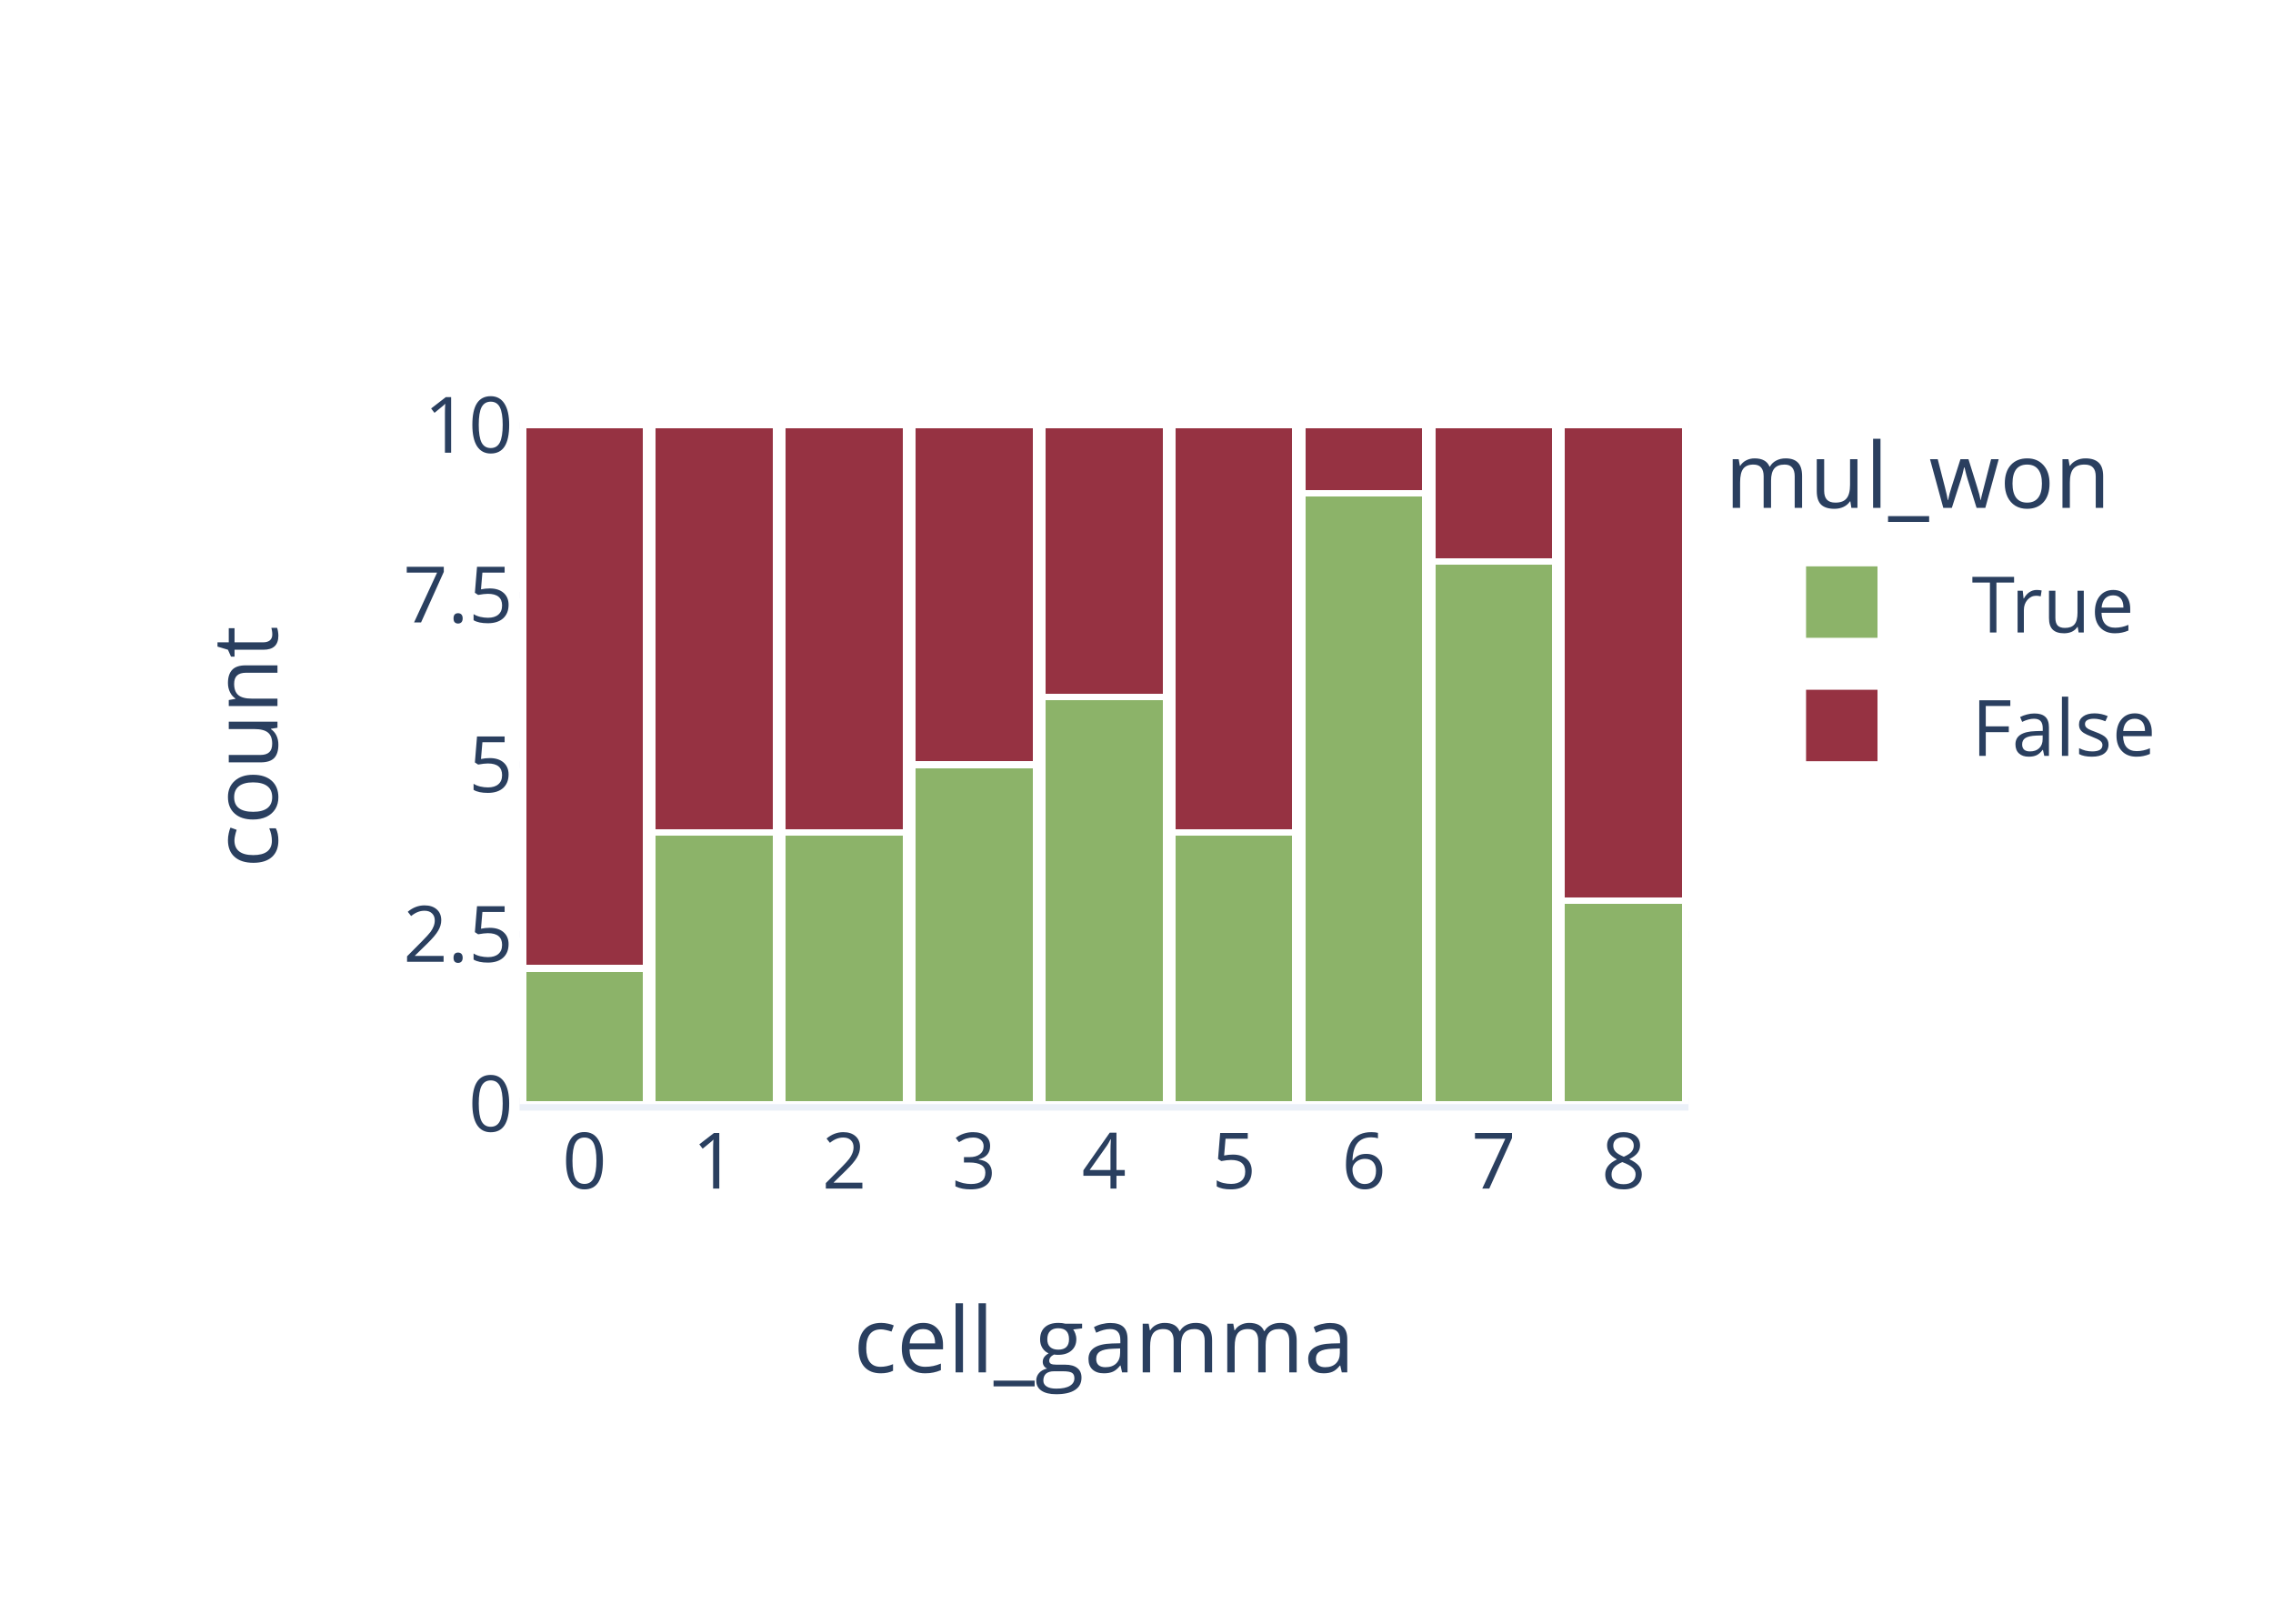
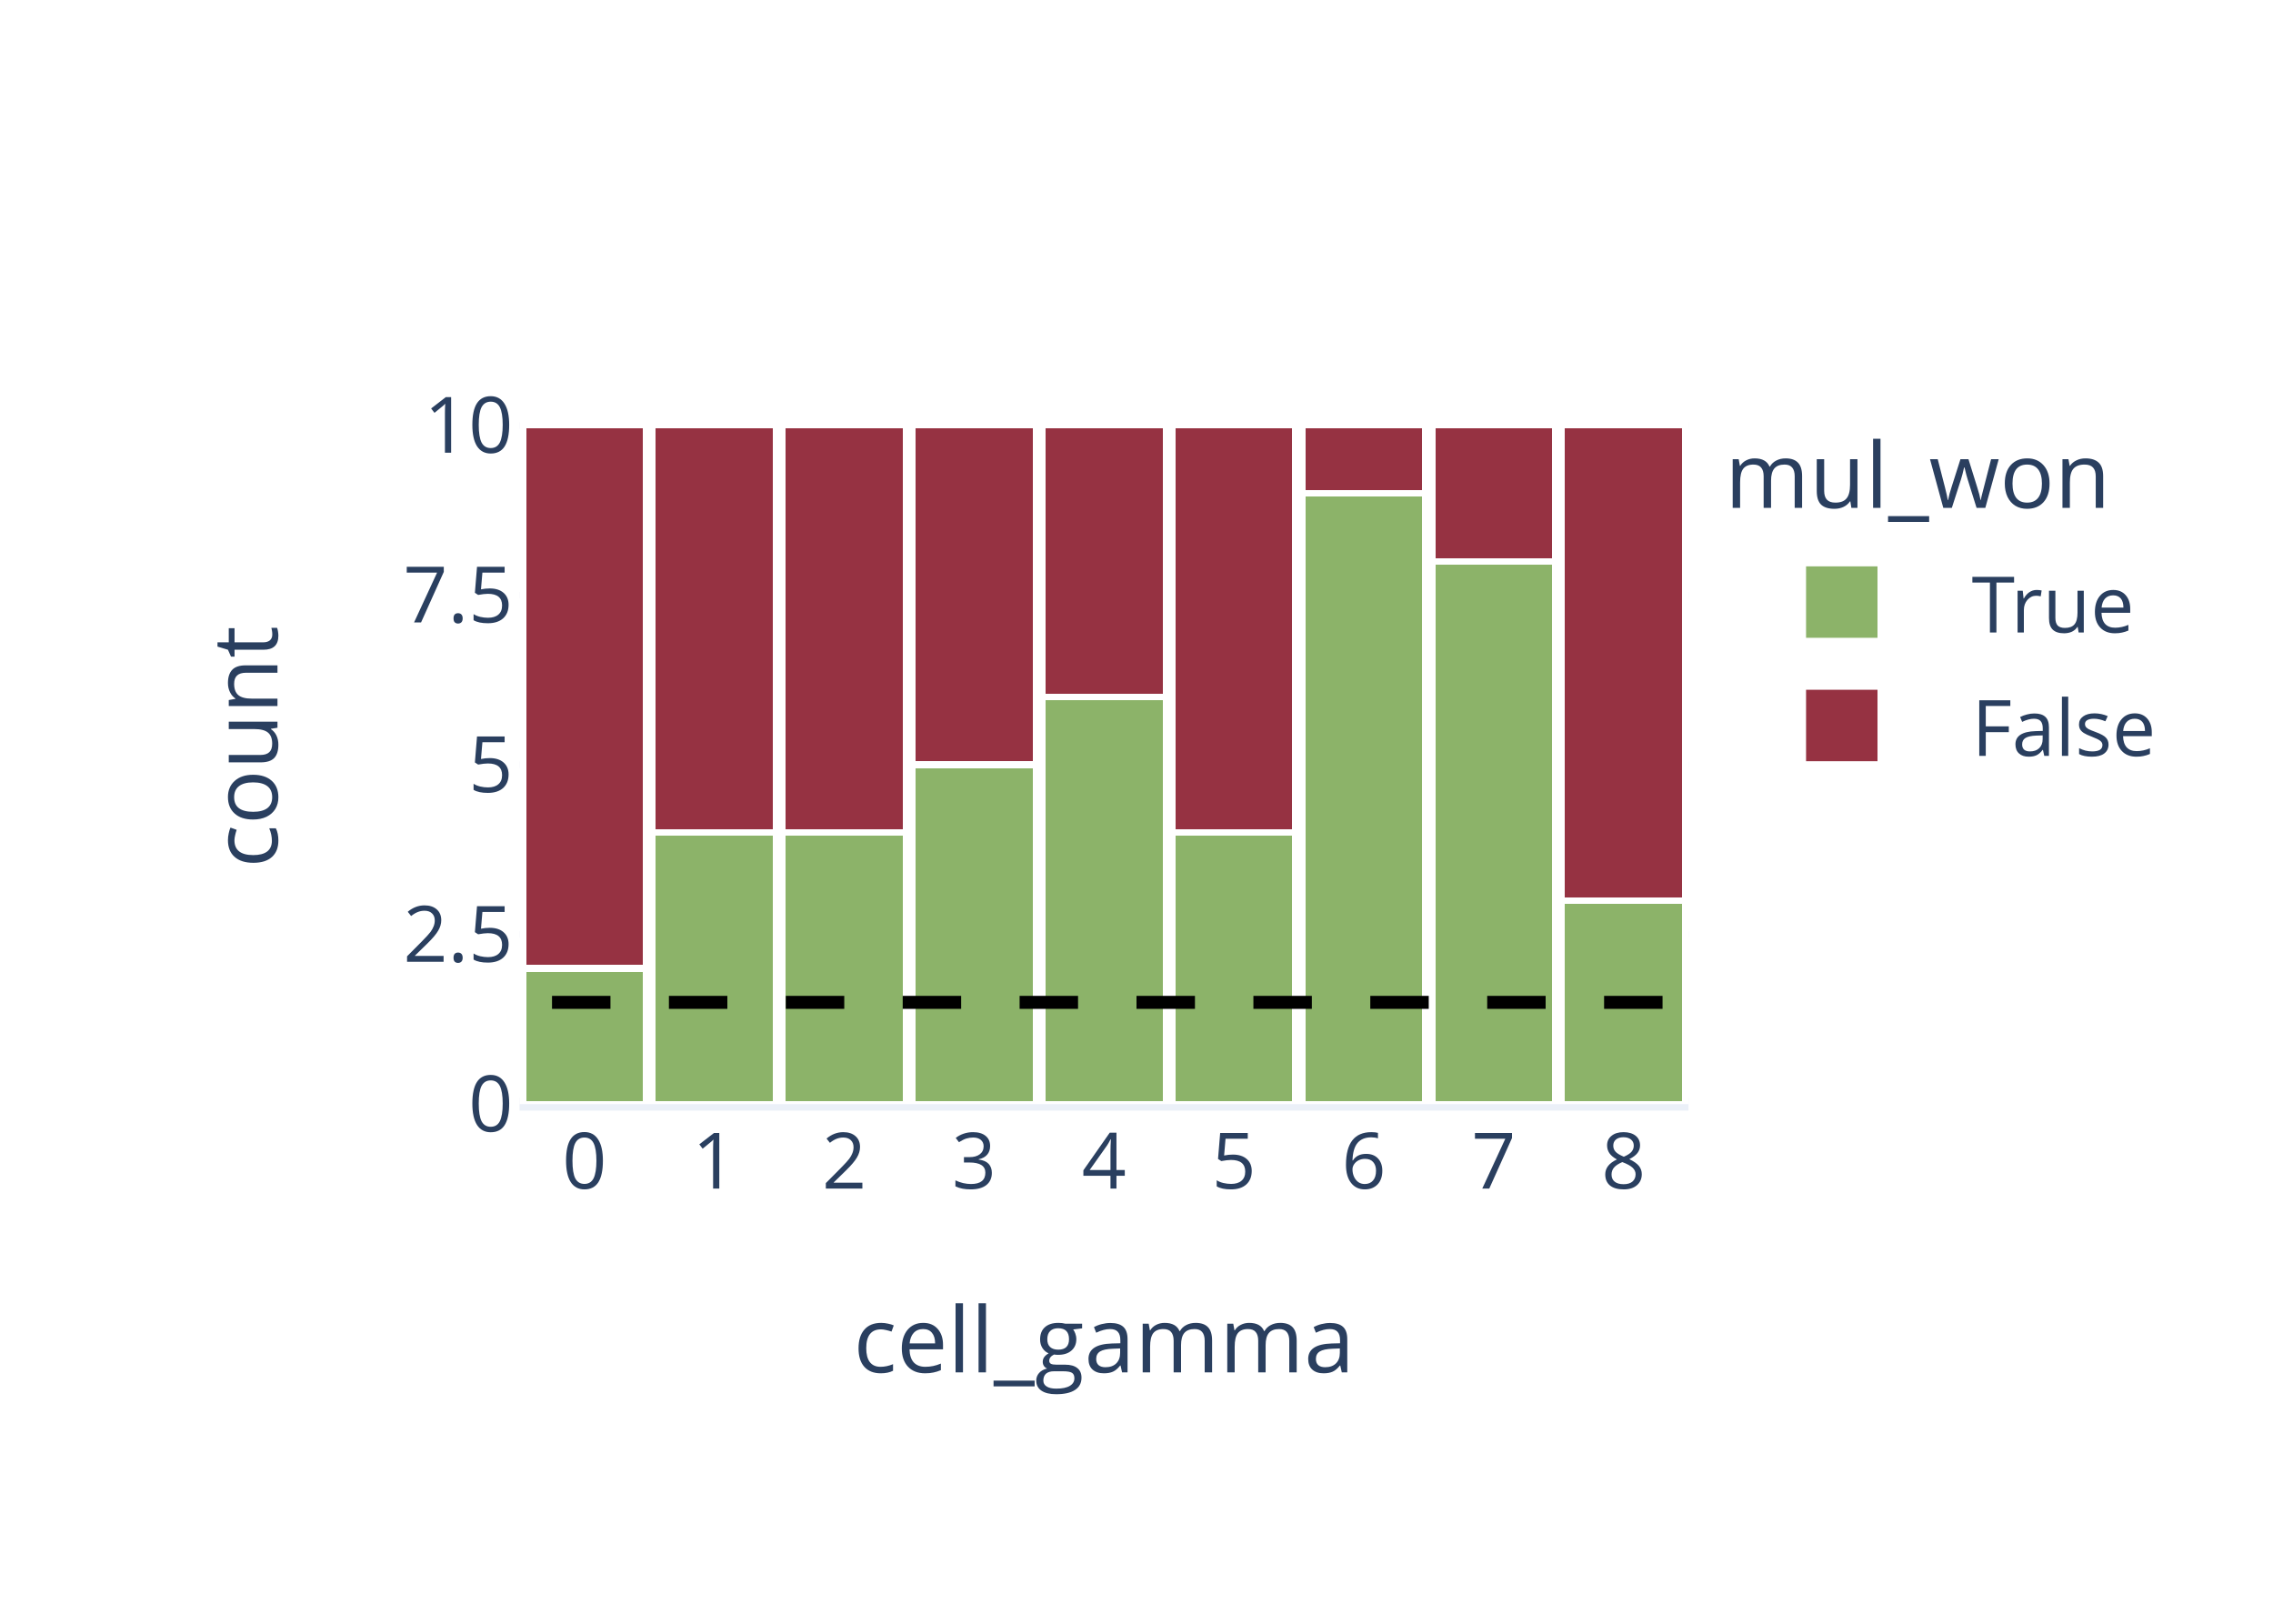
<svg xmlns="http://www.w3.org/2000/svg" class="main-svg" width="350" height="250" style="" viewBox="0 0 350 250">
  <rect x="0" y="0" width="350" height="250" style="fill: rgb(255, 255, 255); fill-opacity: 1;" />
-   <defs id="defs-fe5fb9">
+   <defs id="defs-68f6b1">
    <g class="clips">
-       <clipPath id="clipfe5fb9xyplot" class="plotclip">
+       <clipPath id="clip68f6b1xyplot" class="plotclip">
        <rect width="180" height="110" />
      </clipPath>
-       <clipPath class="axesclip" id="clipfe5fb9x">
+       <clipPath class="axesclip" id="clip68f6b1x">
        <rect x="80" y="0" width="180" height="250" />
      </clipPath>
-       <clipPath class="axesclip" id="clipfe5fb9y">
+       <clipPath class="axesclip" id="clip68f6b1y">
        <rect x="0" y="60" width="350" height="110" />
      </clipPath>
-       <clipPath class="axesclip" id="clipfe5fb9xy">
+       <clipPath class="axesclip" id="clip68f6b1xy">
        <rect x="80" y="60" width="180" height="110" />
      </clipPath>
    </g>
    <g class="gradients" />
    <g class="patterns" />
  </defs>
  <g class="bglayer" />
  <g class="layer-below">
    <g class="imagelayer" />
    <g class="shapelayer" />
  </g>
  <g class="cartesianlayer">
    <g class="subplot xy">
      <g class="layer-subplot">
        <g class="shapelayer" />
        <g class="imagelayer" />
      </g>
      <g class="minor-gridlayer">
        <g class="x" />
        <g class="y" />
      </g>
      <g class="gridlayer">
        <g class="x" />
        <g class="y">
          <path class="ygrid crisp" transform="translate(0,143.88)" d="M80,0h180" style="stroke: rgb(235, 240, 248); stroke-opacity: 1; stroke-width: 1px;" />
          <path class="ygrid crisp" transform="translate(0,117.75)" d="M80,0h180" style="stroke: rgb(235, 240, 248); stroke-opacity: 1; stroke-width: 1px;" />
          <path class="ygrid crisp" transform="translate(0,91.63)" d="M80,0h180" style="stroke: rgb(235, 240, 248); stroke-opacity: 1; stroke-width: 1px;" />
          <path class="ygrid crisp" transform="translate(0,65.5)" d="M80,0h180" style="stroke: rgb(235, 240, 248); stroke-opacity: 1; stroke-width: 1px;" />
        </g>
      </g>
      <g class="zerolinelayer">
        <path class="yzl zl crisp" transform="translate(0,170)" d="M80,0h180" style="stroke: rgb(235, 240, 248); stroke-opacity: 1; stroke-width: 2px;" />
      </g>
      <g class="layer-between">
        <g class="shapelayer" />
        <g class="imagelayer" />
      </g>
      <path class="xlines-below" />
      <path class="ylines-below" />
      <g class="overlines-below" />
      <g class="xaxislayer-below" />
      <g class="yaxislayer-below" />
      <g class="overaxes-below" />
      <g class="overplot">
-         <g class="xy" transform="translate(80,60)" clip-path="url(#clipfe5fb9xyplot)">
+         <g class="xy" transform="translate(80,60)" clip-path="url(#clip68f6b1xyplot)">
          <g class="barlayer mlayer">
            <g class="trace bars" shape-rendering="crispEdges" style="opacity: 1;">
              <g class="points">
                <g class="point">
                  <path d="M0.5,110V89.1H19.5V110Z" style="vector-effect: none; opacity: 1; stroke-width: 1px; fill: rgb(140, 179, 105); fill-opacity: 1; stroke: rgb(255, 255, 255); stroke-opacity: 1;" />
                </g>
                <g class="point">
                  <path d="M20.5,110V68.2H39.5V110Z" style="vector-effect: none; opacity: 1; stroke-width: 1px; fill: rgb(140, 179, 105); fill-opacity: 1; stroke: rgb(255, 255, 255); stroke-opacity: 1;" />
                </g>
                <g class="point">
                  <path d="M40.5,110V68.2H59.5V110Z" style="vector-effect: none; opacity: 1; stroke-width: 1px; fill: rgb(140, 179, 105); fill-opacity: 1; stroke: rgb(255, 255, 255); stroke-opacity: 1;" />
                </g>
                <g class="point">
                  <path d="M60.5,110V57.75H79.5V110Z" style="vector-effect: none; opacity: 1; stroke-width: 1px; fill: rgb(140, 179, 105); fill-opacity: 1; stroke: rgb(255, 255, 255); stroke-opacity: 1;" />
                </g>
                <g class="point">
                  <path d="M80.5,110V47.3H99.5V110Z" style="vector-effect: none; opacity: 1; stroke-width: 1px; fill: rgb(140, 179, 105); fill-opacity: 1; stroke: rgb(255, 255, 255); stroke-opacity: 1;" />
                </g>
                <g class="point">
                  <path d="M100.5,110V68.2H119.5V110Z" style="vector-effect: none; opacity: 1; stroke-width: 1px; fill: rgb(140, 179, 105); fill-opacity: 1; stroke: rgb(255, 255, 255); stroke-opacity: 1;" />
                </g>
                <g class="point">
                  <path d="M120.5,110V15.95H139.5V110Z" style="vector-effect: none; opacity: 1; stroke-width: 1px; fill: rgb(140, 179, 105); fill-opacity: 1; stroke: rgb(255, 255, 255); stroke-opacity: 1;" />
                </g>
                <g class="point">
                  <path d="M140.5,110V26.4H159.5V110Z" style="vector-effect: none; opacity: 1; stroke-width: 1px; fill: rgb(140, 179, 105); fill-opacity: 1; stroke: rgb(255, 255, 255); stroke-opacity: 1;" />
                </g>
                <g class="point">
                  <path d="M160.5,110V78.65H179.5V110Z" style="vector-effect: none; opacity: 1; stroke-width: 1px; fill: rgb(140, 179, 105); fill-opacity: 1; stroke: rgb(255, 255, 255); stroke-opacity: 1;" />
                </g>
              </g>
            </g>
            <g class="trace bars" shape-rendering="crispEdges" style="opacity: 1;">
              <g class="points">
                <g class="point">
                  <path d="M0.5,89.1V5.5H19.5V89.1Z" style="vector-effect: none; opacity: 1; stroke-width: 1px; fill: rgb(150, 50, 66); fill-opacity: 1; stroke: rgb(255, 255, 255); stroke-opacity: 1;" />
                </g>
                <g class="point">
                  <path d="M20.5,68.2V5.5H39.5V68.2Z" style="vector-effect: none; opacity: 1; stroke-width: 1px; fill: rgb(150, 50, 66); fill-opacity: 1; stroke: rgb(255, 255, 255); stroke-opacity: 1;" />
                </g>
                <g class="point">
                  <path d="M40.5,68.2V5.5H59.5V68.2Z" style="vector-effect: none; opacity: 1; stroke-width: 1px; fill: rgb(150, 50, 66); fill-opacity: 1; stroke: rgb(255, 255, 255); stroke-opacity: 1;" />
                </g>
                <g class="point">
                  <path d="M60.5,57.75V5.5H79.5V57.75Z" style="vector-effect: none; opacity: 1; stroke-width: 1px; fill: rgb(150, 50, 66); fill-opacity: 1; stroke: rgb(255, 255, 255); stroke-opacity: 1;" />
                </g>
                <g class="point">
                  <path d="M80.5,47.3V5.5H99.5V47.3Z" style="vector-effect: none; opacity: 1; stroke-width: 1px; fill: rgb(150, 50, 66); fill-opacity: 1; stroke: rgb(255, 255, 255); stroke-opacity: 1;" />
                </g>
                <g class="point">
                  <path d="M100.5,68.2V5.5H119.5V68.2Z" style="vector-effect: none; opacity: 1; stroke-width: 1px; fill: rgb(150, 50, 66); fill-opacity: 1; stroke: rgb(255, 255, 255); stroke-opacity: 1;" />
                </g>
                <g class="point">
                  <path d="M120.5,15.95V5.5H139.5V15.95Z" style="vector-effect: none; opacity: 1; stroke-width: 1px; fill: rgb(150, 50, 66); fill-opacity: 1; stroke: rgb(255, 255, 255); stroke-opacity: 1;" />
                </g>
                <g class="point">
                  <path d="M140.5,26.4V5.5H159.5V26.4Z" style="vector-effect: none; opacity: 1; stroke-width: 1px; fill: rgb(150, 50, 66); fill-opacity: 1; stroke: rgb(255, 255, 255); stroke-opacity: 1;" />
                </g>
                <g class="point">
                  <path d="M160.5,78.65V5.5H179.5V78.65Z" style="vector-effect: none; opacity: 1; stroke-width: 1px; fill: rgb(150, 50, 66); fill-opacity: 1; stroke: rgb(255, 255, 255); stroke-opacity: 1;" />
                </g>
              </g>
+             </g>
+           </g>
+           <g class="scatterlayer mlayer">
+             <g class="trace scatter trace7a796b" style="stroke-miterlimit: 2; opacity: 1;">
+               <g class="fills" />
+               <g class="errorbars" />
+               <g class="lines">
+                 <path class="js-line" d="M5,94.33L180,94.33" style="vector-effect: none; fill: none; stroke: rgb(0, 0, 0); stroke-opacity: 1; stroke-dasharray: 9px, 9px; stroke-width: 2px; opacity: 1;" />
+               </g>
+               <g class="points" />
+               <g class="text" />
            </g>
          </g>
        </g>
      </g>
      <g class="zerolinelayer-above" />
      <path class="xlines-above crisp" d="M0,0" style="fill: none;" />
      <path class="ylines-above crisp" d="M0,0" style="fill: none;" />
      <g class="overlines-above" />
      <g class="xaxislayer-above">
        <g class="xtick">
          <text text-anchor="middle" x="0" y="183" transform="translate(90,0)" style="font-family: 'Open Sans', verdana, arial, sans-serif; font-size: 12px; fill: rgb(42, 63, 95); fill-opacity: 1; white-space: pre;">0</text>
        </g>
        <g class="xtick">
          <text text-anchor="middle" x="0" y="183" style="font-family: 'Open Sans', verdana, arial, sans-serif; font-size: 12px; fill: rgb(42, 63, 95); fill-opacity: 1; white-space: pre;" transform="translate(110,0)">1</text>
        </g>
        <g class="xtick">
          <text text-anchor="middle" x="0" y="183" style="font-family: 'Open Sans', verdana, arial, sans-serif; font-size: 12px; fill: rgb(42, 63, 95); fill-opacity: 1; white-space: pre;" transform="translate(130,0)">2</text>
        </g>
        <g class="xtick">
          <text text-anchor="middle" x="0" y="183" style="font-family: 'Open Sans', verdana, arial, sans-serif; font-size: 12px; fill: rgb(42, 63, 95); fill-opacity: 1; white-space: pre;" transform="translate(150,0)">3</text>
        </g>
        <g class="xtick">
          <text text-anchor="middle" x="0" y="183" style="font-family: 'Open Sans', verdana, arial, sans-serif; font-size: 12px; fill: rgb(42, 63, 95); fill-opacity: 1; white-space: pre;" transform="translate(170,0)">4</text>
        </g>
        <g class="xtick">
          <text text-anchor="middle" x="0" y="183" style="font-family: 'Open Sans', verdana, arial, sans-serif; font-size: 12px; fill: rgb(42, 63, 95); fill-opacity: 1; white-space: pre;" transform="translate(190,0)">5</text>
        </g>
        <g class="xtick">
          <text text-anchor="middle" x="0" y="183" style="font-family: 'Open Sans', verdana, arial, sans-serif; font-size: 12px; fill: rgb(42, 63, 95); fill-opacity: 1; white-space: pre;" transform="translate(210,0)">6</text>
        </g>
        <g class="xtick">
          <text text-anchor="middle" x="0" y="183" style="font-family: 'Open Sans', verdana, arial, sans-serif; font-size: 12px; fill: rgb(42, 63, 95); fill-opacity: 1; white-space: pre;" transform="translate(230,0)">7</text>
        </g>
        <g class="xtick">
          <text text-anchor="middle" x="0" y="183" style="font-family: 'Open Sans', verdana, arial, sans-serif; font-size: 12px; fill: rgb(42, 63, 95); fill-opacity: 1; white-space: pre;" transform="translate(250,0)">8</text>
        </g>
      </g>
      <g class="yaxislayer-above">
        <g class="ytick">
          <text text-anchor="end" x="79" y="4.2" transform="translate(0,170)" style="font-family: 'Open Sans', verdana, arial, sans-serif; font-size: 12px; fill: rgb(42, 63, 95); fill-opacity: 1; white-space: pre;">0</text>
        </g>
        <g class="ytick">
          <text text-anchor="end" x="79" y="4.2" style="font-family: 'Open Sans', verdana, arial, sans-serif; font-size: 12px; fill: rgb(42, 63, 95); fill-opacity: 1; white-space: pre;" transform="translate(0,143.88)">2.5</text>
        </g>
        <g class="ytick">
          <text text-anchor="end" x="79" y="4.2" style="font-family: 'Open Sans', verdana, arial, sans-serif; font-size: 12px; fill: rgb(42, 63, 95); fill-opacity: 1; white-space: pre;" transform="translate(0,117.75)">5</text>
        </g>
        <g class="ytick">
          <text text-anchor="end" x="79" y="4.2" style="font-family: 'Open Sans', verdana, arial, sans-serif; font-size: 12px; fill: rgb(42, 63, 95); fill-opacity: 1; white-space: pre;" transform="translate(0,91.63)">7.5</text>
        </g>
        <g class="ytick">
          <text text-anchor="end" x="79" y="4.2" style="font-family: 'Open Sans', verdana, arial, sans-serif; font-size: 12px; fill: rgb(42, 63, 95); fill-opacity: 1; white-space: pre;" transform="translate(0,65.5)">10</text>
        </g>
      </g>
      <g class="overaxes-above" />
    </g>
  </g>
  <g class="polarlayer" />
  <g class="smithlayer" />
  <g class="ternarylayer" />
  <g class="geolayer" />
  <g class="funnelarealayer" />
  <g class="pielayer" />
  <g class="iciclelayer" />
  <g class="treemaplayer" />
  <g class="sunburstlayer" />
  <g class="glimages" />
-   <defs id="topdefs-fe5fb9">
+   <defs id="topdefs-68f6b1">
    <g class="clips" />
-     <clipPath id="legendfe5fb9">
+     <clipPath id="legend68f6b1">
      <rect width="74" height="67" x="0" y="0" />
    </clipPath>
  </defs>
  <g class="layer-above">
    <g class="imagelayer" />
    <g class="shapelayer" />
  </g>
  <g class="infolayer">
    <g class="legend" pointer-events="all" transform="translate(263.6,60)">
      <rect class="bg" shape-rendering="crispEdges" style="stroke: rgb(68, 68, 68); stroke-opacity: 1; fill: rgb(255, 255, 255); fill-opacity: 1; stroke-width: 0px;" width="74" height="67" x="0" y="0" />
-       <g class="scrollbox" transform="" clip-path="url(#legendfe5fb9)">
+       <g class="scrollbox" transform="" clip-path="url(#legend68f6b1)">
        <text class="legendtitletext" text-anchor="start" x="2" y="18.2" style="font-family: 'Open Sans', verdana, arial, sans-serif; font-size: 14px; fill: rgb(42, 63, 95); fill-opacity: 1; white-space: pre;">mul_won</text>
        <g class="groups" transform="">
          <g class="traces" transform="translate(0,32.7)" style="opacity: 1;">
            <text class="legendtext" text-anchor="start" x="40" y="4.68" style="font-family: 'Open Sans', verdana, arial, sans-serif; font-size: 12px; fill: rgb(42, 63, 95); fill-opacity: 1; white-space: pre;">True</text>
            <g class="layers" style="opacity: 1;">
              <g class="legendfill" />
              <g class="legendlines" />
              <g class="legendsymbols">
                <g class="legendpoints">
                  <path class="legendundefined" d="M6,6H-6V-6H6Z" transform="translate(20,0)" style="stroke-width: 1px; fill: rgb(140, 179, 105); fill-opacity: 1; stroke: rgb(255, 255, 255); stroke-opacity: 1;" />
                </g>
              </g>
            </g>
            <rect class="legendtoggle" x="0" y="-9.5" width="68.609" height="19" style="fill: rgb(0, 0, 0); fill-opacity: 0;" />
          </g>
        </g>
        <g class="groups" transform="">
          <g class="traces" transform="translate(0,51.7)" style="opacity: 1;">
            <text class="legendtext" text-anchor="start" x="40" y="4.68" style="font-family: 'Open Sans', verdana, arial, sans-serif; font-size: 12px; fill: rgb(42, 63, 95); fill-opacity: 1; white-space: pre;">False</text>
            <g class="layers" style="opacity: 1;">
              <g class="legendfill" />
              <g class="legendlines" />
              <g class="legendsymbols">
                <g class="legendpoints">
                  <path class="legendundefined" d="M6,6H-6V-6H6Z" transform="translate(20,0)" style="stroke-width: 1px; fill: rgb(150, 50, 66); fill-opacity: 1; stroke: rgb(255, 255, 255); stroke-opacity: 1;" />
                </g>
              </g>
            </g>
            <rect class="legendtoggle" x="0" y="-9.5" width="68.609" height="19" style="fill: rgb(0, 0, 0); fill-opacity: 0;" />
          </g>
        </g>
      </g>
      <rect class="scrollbar" rx="20" ry="3" width="0" height="0" style="fill: rgb(128, 139, 164); fill-opacity: 1;" x="0" y="0" />
    </g>
    <g class="g-gtitle" />
    <g class="g-xtitle">
      <text class="xtitle" x="170" y="211.3" text-anchor="middle" style="opacity: 1; font-family: 'Open Sans', verdana, arial, sans-serif; font-size: 14px; fill: rgb(42, 63, 95); fill-opacity: 1; white-space: pre;">cell_gamma</text>
    </g>
    <g class="g-ytitle">
      <text class="ytitle" transform="rotate(-90,42.725,115)" x="42.725" y="115" text-anchor="middle" style="opacity: 1; font-family: 'Open Sans', verdana, arial, sans-serif; font-size: 14px; fill: rgb(42, 63, 95); fill-opacity: 1; white-space: pre;">count</text>
    </g>
  </g>
</svg>
